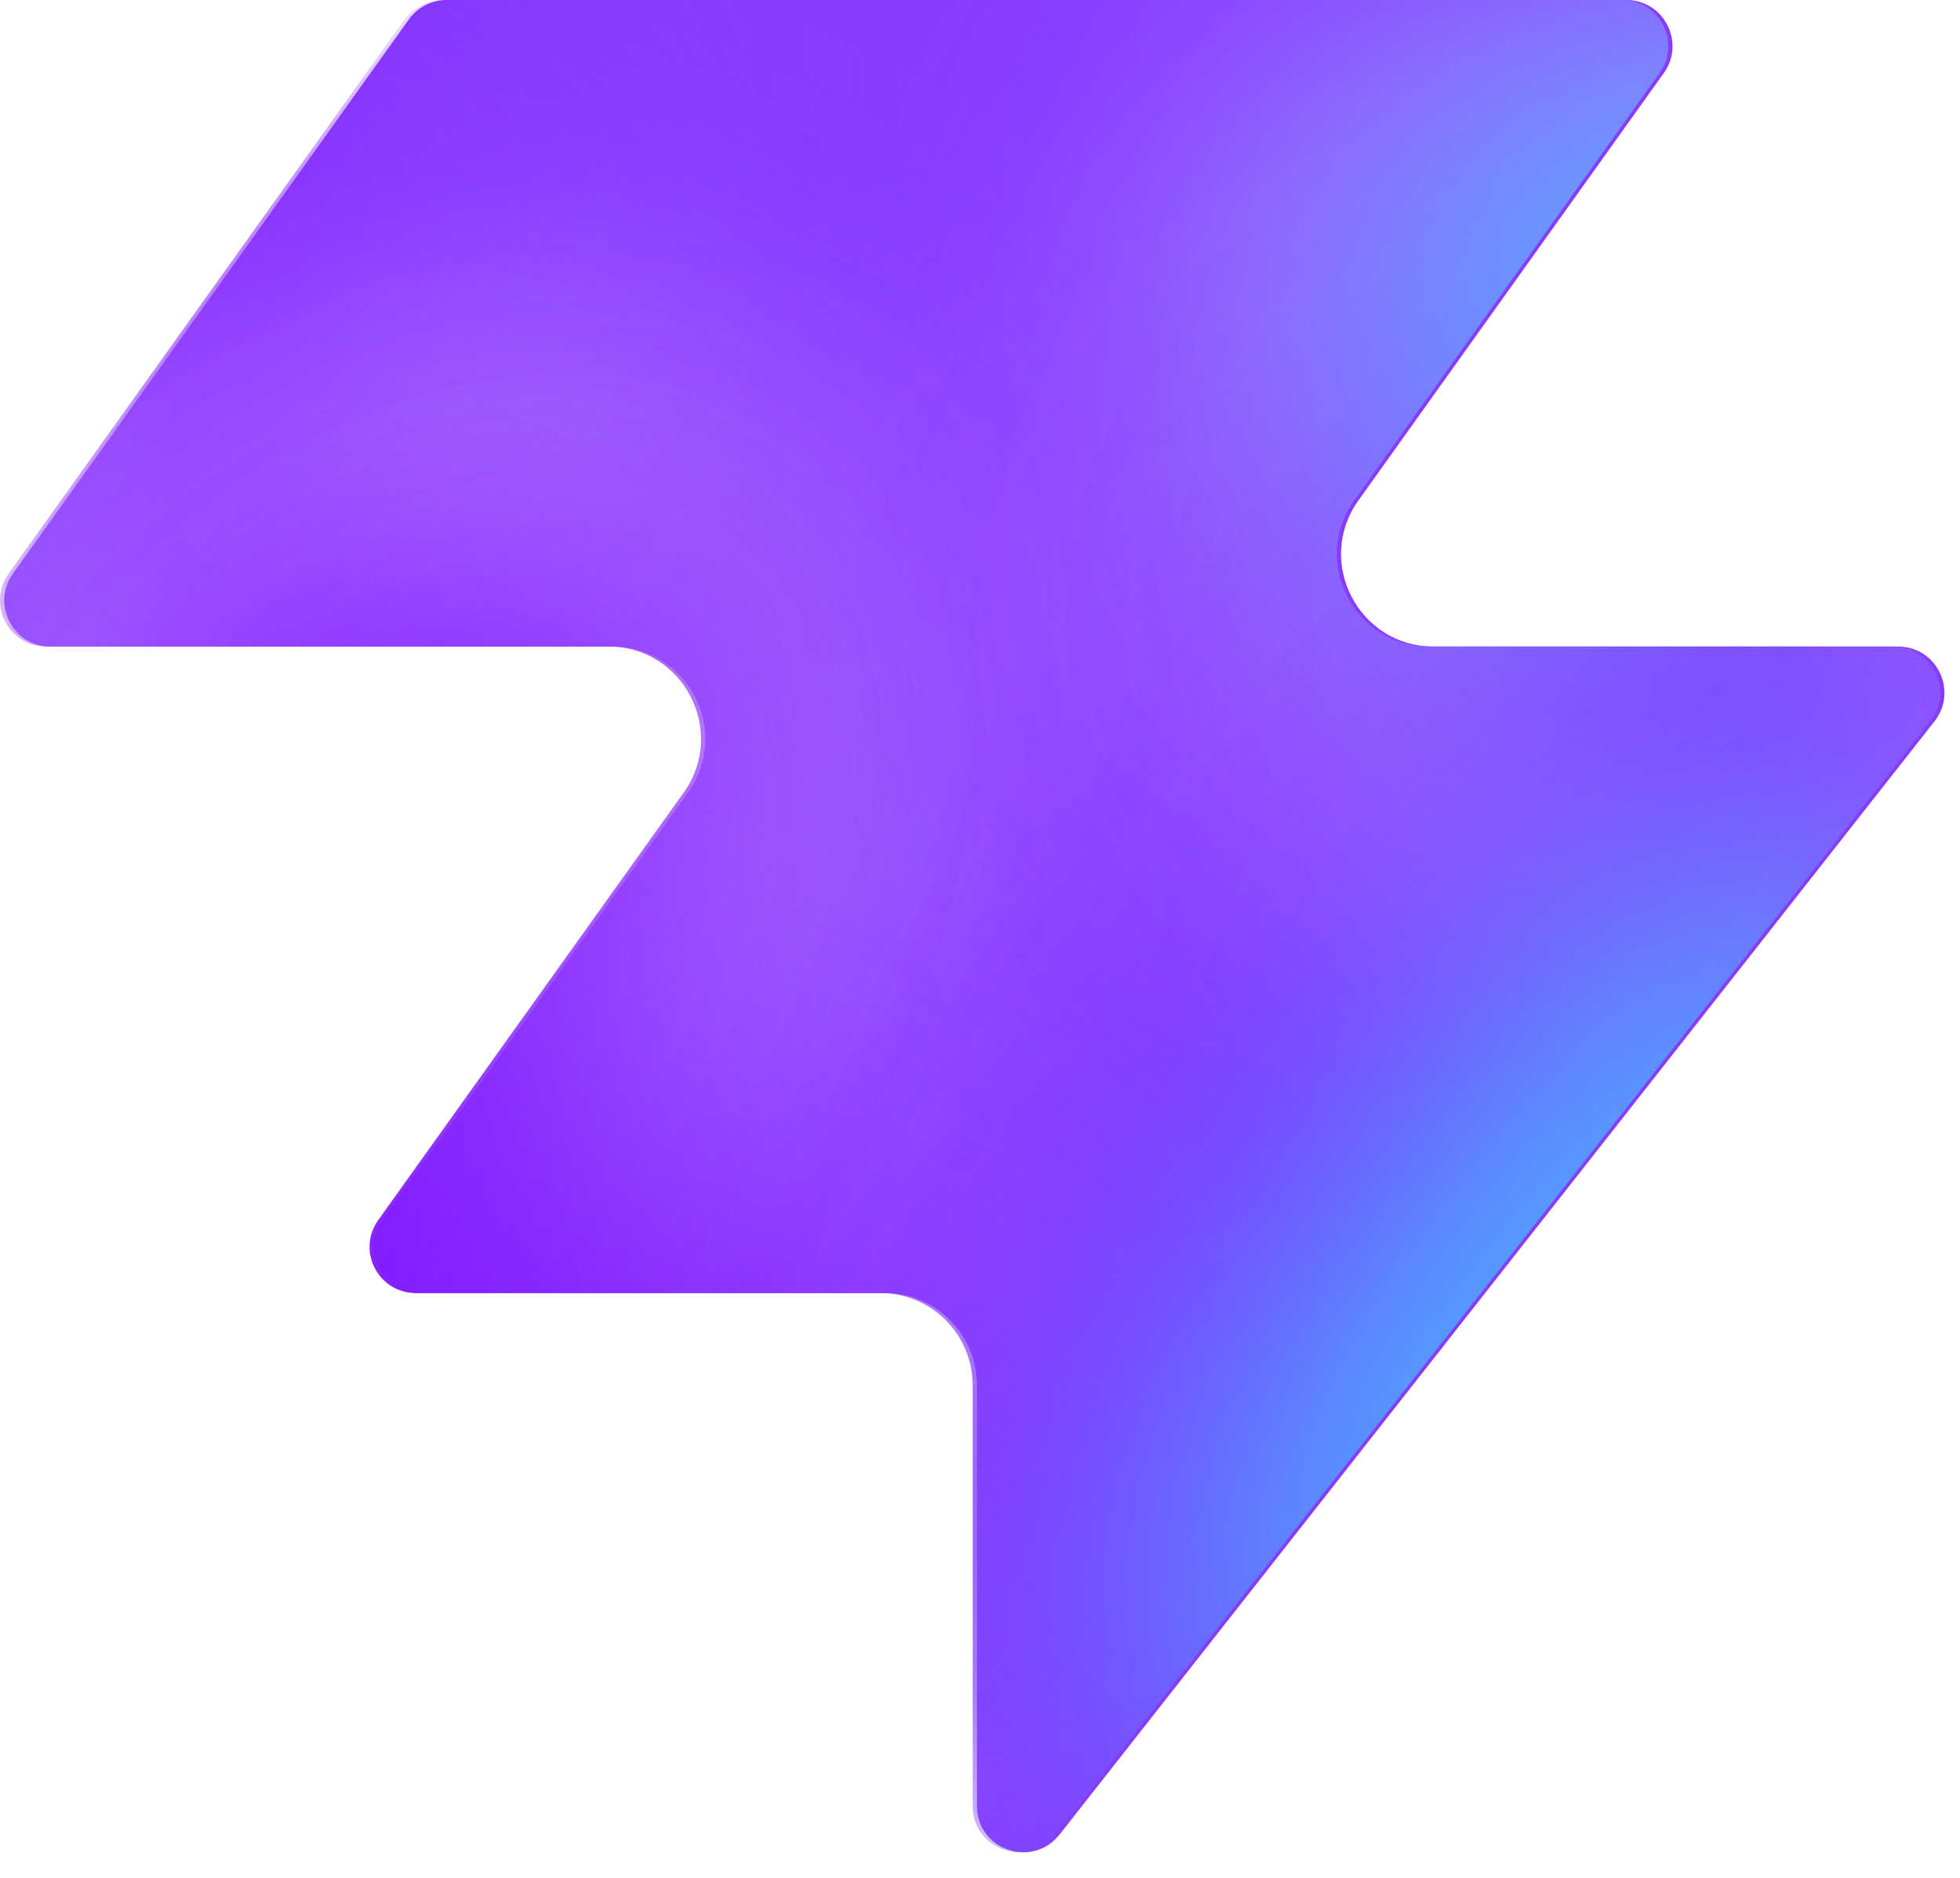
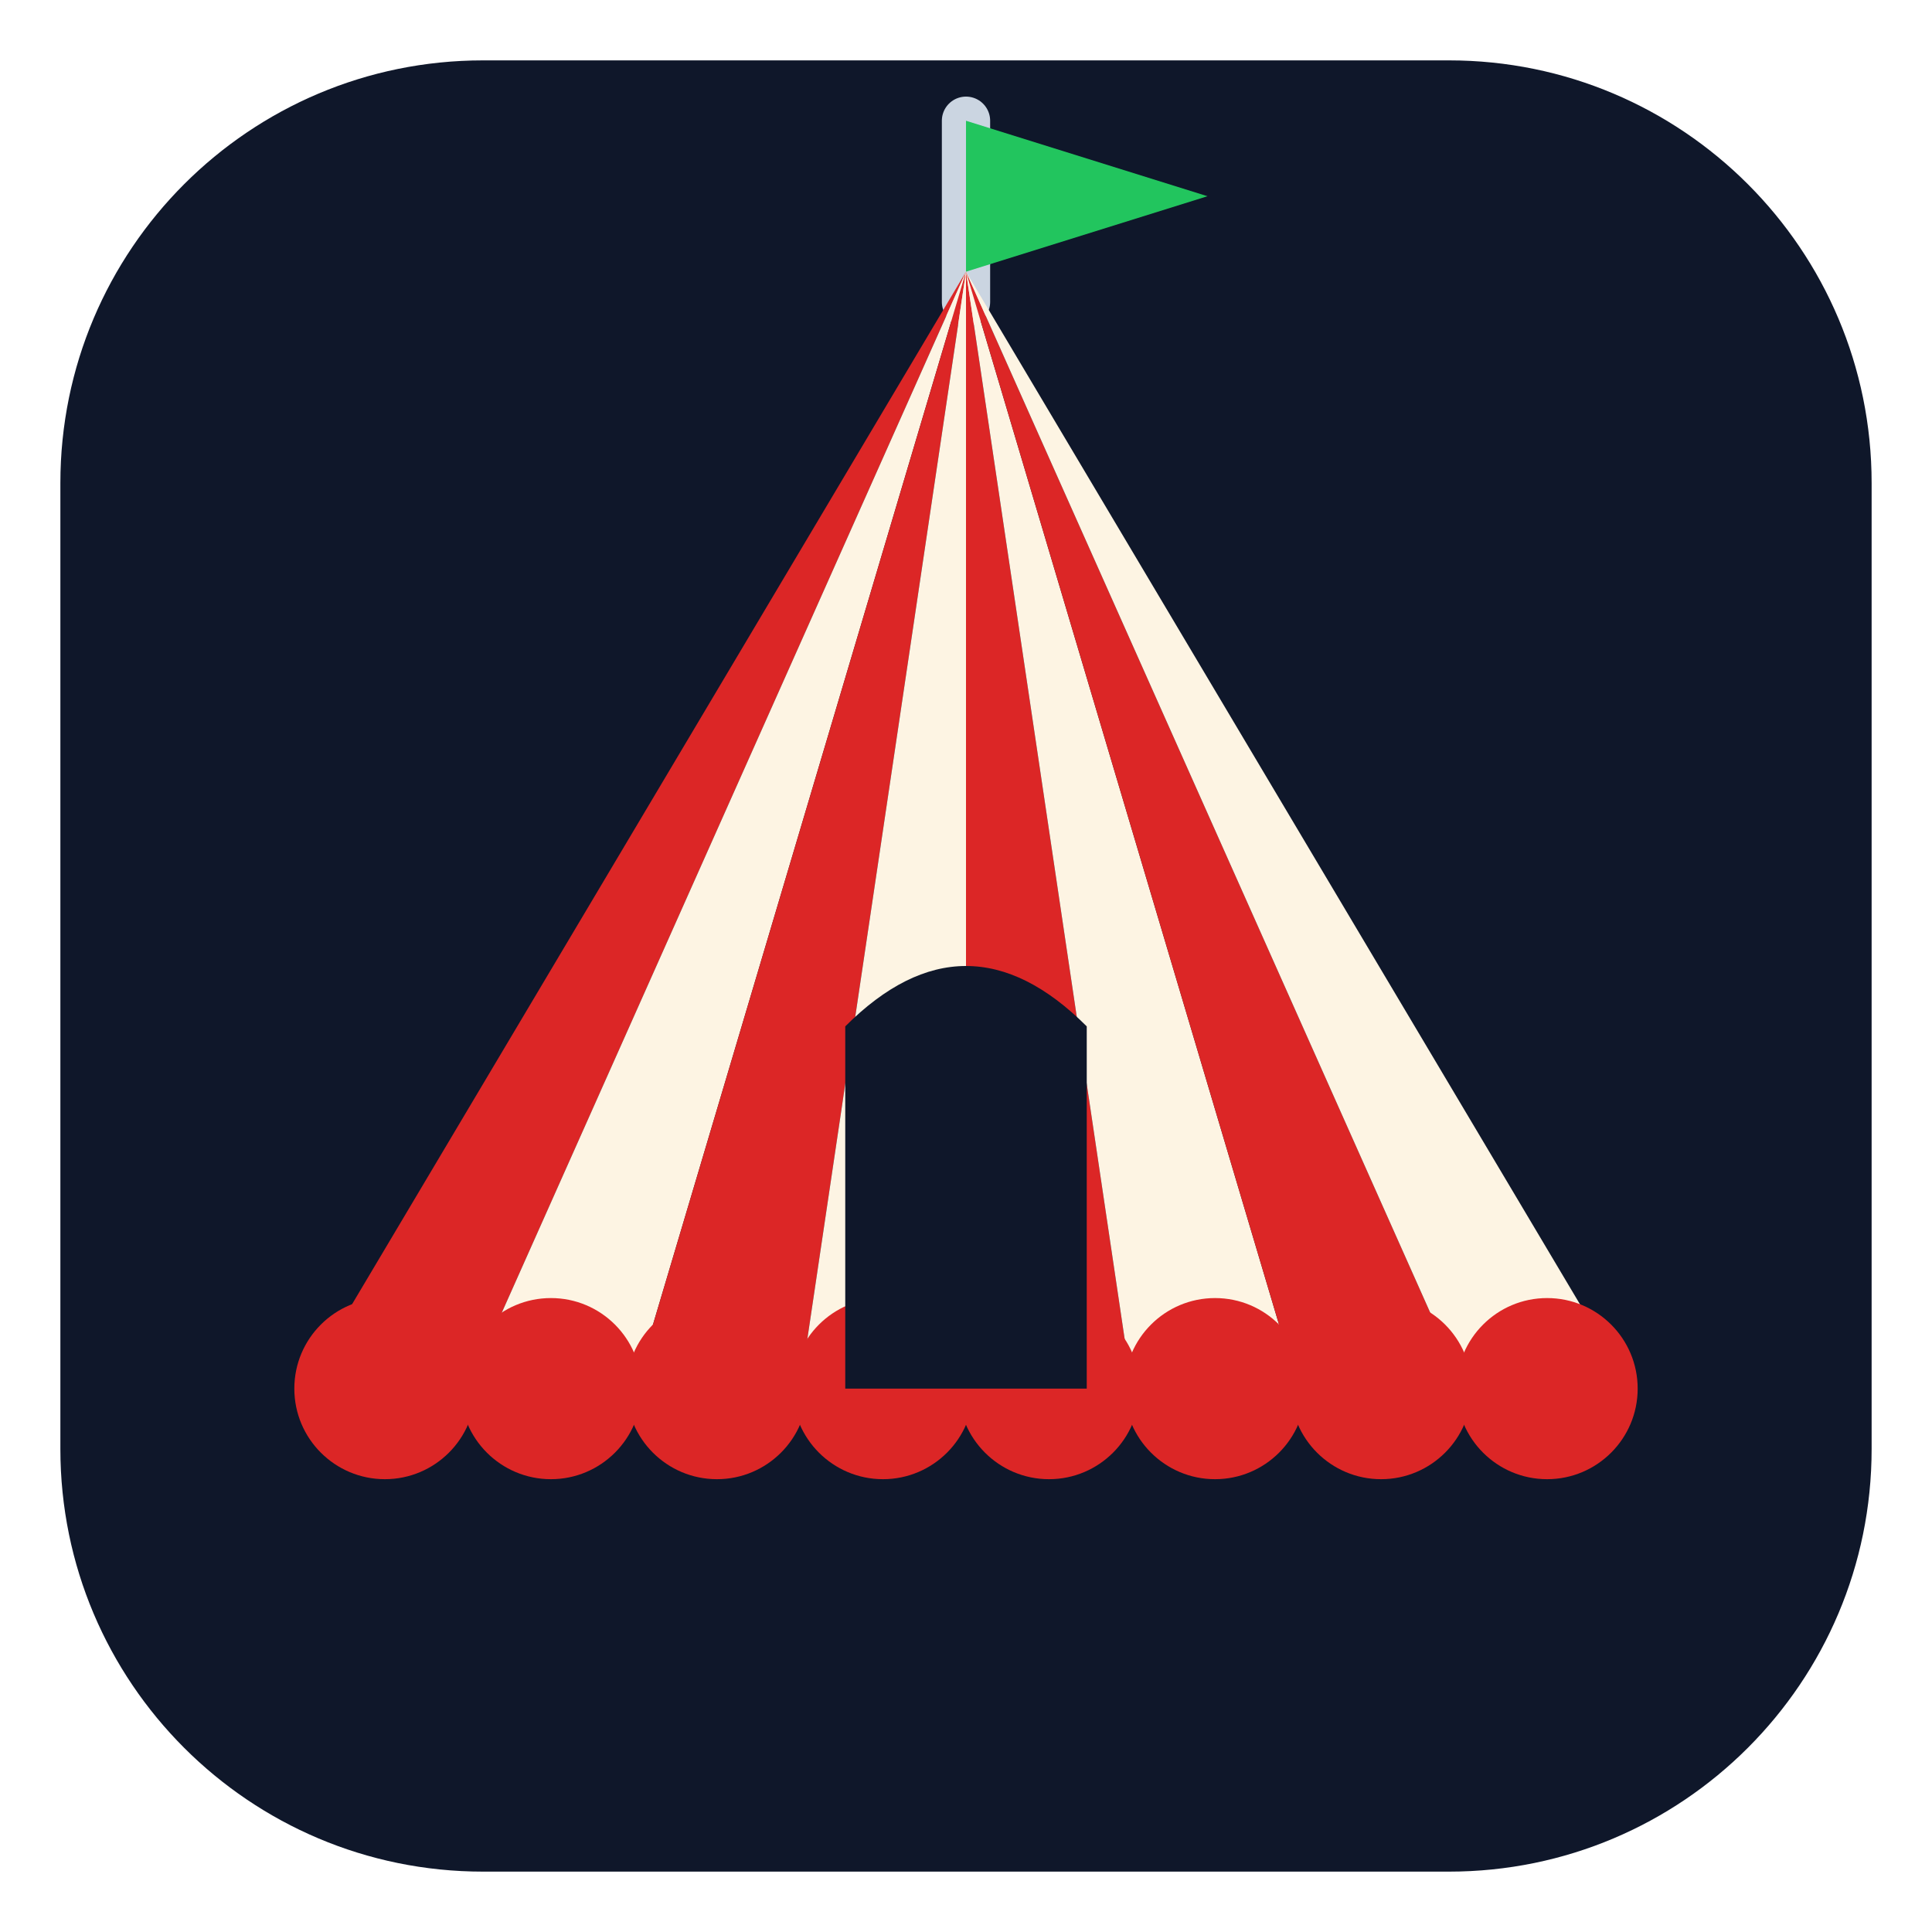
- <svg xmlns="http://www.w3.org/2000/svg" width="48" height="46" fill="none" viewBox="0 0 48 46">
-   <path fill="#863bff" d="M25.946 44.938c-.664.845-2.021.375-2.021-.698V33.937a2.26 2.26 0 0 0-2.262-2.262H10.287c-.92 0-1.456-1.04-.92-1.788l7.48-10.471c1.07-1.497 0-3.578-1.842-3.578H1.237c-.92 0-1.456-1.04-.92-1.788L10.013.474c.214-.297.556-.474.92-.474h28.894c.92 0 1.456 1.04.92 1.788l-7.48 10.471c-1.07 1.498 0 3.579 1.842 3.579h11.377c.943 0 1.473 1.088.89 1.83L25.947 44.94z" style="fill:#863bff;fill:color(display-p3 .525 .23 1);fill-opacity:1" />
-   <mask id="a" width="48" height="46" x="0" y="0" maskUnits="userSpaceOnUse" style="mask-type:alpha">
-     <path fill="#000" d="M25.842 44.938c-.664.844-2.021.375-2.021-.698V33.937a2.26 2.26 0 0 0-2.262-2.262H10.183c-.92 0-1.456-1.04-.92-1.788l7.48-10.471c1.07-1.498 0-3.579-1.842-3.579H1.133c-.92 0-1.456-1.04-.92-1.787L9.91.473c.214-.297.556-.474.92-.474h28.894c.92 0 1.456 1.04.92 1.788l-7.48 10.471c-1.07 1.498 0 3.578 1.842 3.578h11.377c.943 0 1.473 1.088.89 1.832L25.843 44.94z" style="fill:#000;fill-opacity:1" />
-   </mask>
-   <g mask="url(#a)">
-     <g filter="url(#b)">
-       <ellipse cx="5.508" cy="14.704" fill="#ede6ff" rx="5.508" ry="14.704" style="fill:#ede6ff;fill:color(display-p3 .927 .903 1);fill-opacity:1" transform="matrix(.00324 1 1 -.00324 -4.47 31.516)" />
-     </g>
-     <g filter="url(#c)">
-       <ellipse cx="10.399" cy="29.851" fill="#ede6ff" rx="10.399" ry="29.851" style="fill:#ede6ff;fill:color(display-p3 .927 .903 1);fill-opacity:1" transform="matrix(.00324 1 1 -.00324 -39.328 7.883)" />
-     </g>
-     <g filter="url(#d)">
-       <ellipse cx="5.508" cy="30.487" fill="#7e14ff" rx="5.508" ry="30.487" style="fill:#7e14ff;fill:color(display-p3 .492 .077 1);fill-opacity:1" transform="rotate(89.814 -25.913 -14.639)scale(1 -1)" />
-     </g>
-     <g filter="url(#e)">
-       <ellipse cx="5.508" cy="30.599" fill="#7e14ff" rx="5.508" ry="30.599" style="fill:#7e14ff;fill:color(display-p3 .492 .077 1);fill-opacity:1" transform="rotate(89.814 -32.644 -3.334)scale(1 -1)" />
-     </g>
-     <g filter="url(#f)">
-       <ellipse cx="5.508" cy="30.599" fill="#7e14ff" rx="5.508" ry="30.599" style="fill:#7e14ff;fill:color(display-p3 .492 .077 1);fill-opacity:1" transform="matrix(.00324 1 1 -.00324 -34.34 30.47)" />
-     </g>
-     <g filter="url(#g)">
-       <ellipse cx="14.072" cy="22.078" fill="#ede6ff" rx="14.072" ry="22.078" style="fill:#ede6ff;fill:color(display-p3 .927 .903 1);fill-opacity:1" transform="rotate(93.35 24.506 48.493)scale(-1 1)" />
-     </g>
-     <g filter="url(#h)">
-       <ellipse cx="3.47" cy="21.501" fill="#7e14ff" rx="3.47" ry="21.501" style="fill:#7e14ff;fill:color(display-p3 .492 .077 1);fill-opacity:1" transform="rotate(89.009 28.708 47.59)scale(-1 1)" />
-     </g>
-     <g filter="url(#i)">
-       <ellipse cx="3.47" cy="21.501" fill="#7e14ff" rx="3.47" ry="21.501" style="fill:#7e14ff;fill:color(display-p3 .492 .077 1);fill-opacity:1" transform="rotate(89.009 28.708 47.59)scale(-1 1)" />
-     </g>
-     <g filter="url(#j)">
-       <ellipse cx=".387" cy="8.972" fill="#7e14ff" rx="4.407" ry="29.108" style="fill:#7e14ff;fill:color(display-p3 .492 .077 1);fill-opacity:1" transform="rotate(39.51 .387 8.972)" />
-     </g>
-     <g filter="url(#k)">
-       <ellipse cx="47.523" cy="-6.092" fill="#7e14ff" rx="4.407" ry="29.108" style="fill:#7e14ff;fill:color(display-p3 .492 .077 1);fill-opacity:1" transform="rotate(37.892 47.523 -6.092)" />
-     </g>
-     <g filter="url(#l)">
-       <ellipse cx="41.412" cy="6.333" fill="#47bfff" rx="5.971" ry="9.665" style="fill:#47bfff;fill:color(display-p3 .28 .748 1);fill-opacity:1" transform="rotate(37.892 41.412 6.333)" />
-     </g>
-     <g filter="url(#m)">
-       <ellipse cx="-1.879" cy="38.332" fill="#7e14ff" rx="4.407" ry="29.108" style="fill:#7e14ff;fill:color(display-p3 .492 .077 1);fill-opacity:1" transform="rotate(37.892 -1.88 38.332)" />
-     </g>
-     <g filter="url(#n)">
-       <ellipse cx="-1.879" cy="38.332" fill="#7e14ff" rx="4.407" ry="29.108" style="fill:#7e14ff;fill:color(display-p3 .492 .077 1);fill-opacity:1" transform="rotate(37.892 -1.88 38.332)" />
-     </g>
-     <g filter="url(#o)">
-       <ellipse cx="35.651" cy="29.907" fill="#7e14ff" rx="4.407" ry="29.108" style="fill:#7e14ff;fill:color(display-p3 .492 .077 1);fill-opacity:1" transform="rotate(37.892 35.651 29.907)" />
-     </g>
-     <g filter="url(#p)">
-       <ellipse cx="38.418" cy="32.4" fill="#47bfff" rx="5.971" ry="15.297" style="fill:#47bfff;fill:color(display-p3 .28 .748 1);fill-opacity:1" transform="rotate(37.892 38.418 32.4)" />
-     </g>
+ <svg xmlns="http://www.w3.org/2000/svg" viewBox="0 0 64 64" width="64" height="64">
+   <rect x="2" y="2" width="60" height="60" rx="14" fill="#0f172a" />
+   <line x1="32" y1="4" x2="32" y2="10" stroke="#cbd5e1" stroke-width="1.6" stroke-linecap="round" />
+   <path d="M32 4 L40 6.5 L32 9 Z" fill="#22c55e" />
+   <g>
+     <path d="M32 9 L15.5 46 L10 46 Z" fill="#dc2626" />
+     <path d="M32 9 L21 46 L15.5 46 Z" fill="#fdf4e3" />
+     <path d="M32 9 L26.5 46 L21 46 Z" fill="#dc2626" />
+     <path d="M32 9 L32 46 L26.5 46 Z" fill="#fdf4e3" />
+     <path d="M32 9 L37.5 46 L32 46 Z" fill="#dc2626" />
+     <path d="M32 9 L43 46 L37.5 46 Z" fill="#fdf4e3" />
+     <path d="M32 9 L48.5 46 L43 46 Z" fill="#dc2626" />
+     <path d="M32 9 L54 46 L48.5 46 Z" fill="#fdf4e3" />
  </g>
-   <defs>
-     <filter id="b" width="60.045" height="41.654" x="-19.77" y="16.149" color-interpolation-filters="sRGB" filterUnits="userSpaceOnUse">
-       <feFlood flood-opacity="0" result="BackgroundImageFix" />
-       <feBlend in="SourceGraphic" in2="BackgroundImageFix" result="shape" />
-       <feGaussianBlur result="effect1_foregroundBlur_2002_17158" stdDeviation="7.659" />
-     </filter>
-     <filter id="c" width="90.34" height="51.437" x="-54.613" y="-7.533" color-interpolation-filters="sRGB" filterUnits="userSpaceOnUse">
-       <feFlood flood-opacity="0" result="BackgroundImageFix" />
-       <feBlend in="SourceGraphic" in2="BackgroundImageFix" result="shape" />
-       <feGaussianBlur result="effect1_foregroundBlur_2002_17158" stdDeviation="7.659" />
-     </filter>
-     <filter id="d" width="79.355" height="29.4" x="-49.64" y="2.03" color-interpolation-filters="sRGB" filterUnits="userSpaceOnUse">
-       <feFlood flood-opacity="0" result="BackgroundImageFix" />
-       <feBlend in="SourceGraphic" in2="BackgroundImageFix" result="shape" />
-       <feGaussianBlur result="effect1_foregroundBlur_2002_17158" stdDeviation="4.596" />
-     </filter>
-     <filter id="e" width="79.579" height="29.4" x="-45.045" y="20.029" color-interpolation-filters="sRGB" filterUnits="userSpaceOnUse">
-       <feFlood flood-opacity="0" result="BackgroundImageFix" />
-       <feBlend in="SourceGraphic" in2="BackgroundImageFix" result="shape" />
-       <feGaussianBlur result="effect1_foregroundBlur_2002_17158" stdDeviation="4.596" />
-     </filter>
-     <filter id="f" width="79.579" height="29.4" x="-43.513" y="21.178" color-interpolation-filters="sRGB" filterUnits="userSpaceOnUse">
-       <feFlood flood-opacity="0" result="BackgroundImageFix" />
-       <feBlend in="SourceGraphic" in2="BackgroundImageFix" result="shape" />
-       <feGaussianBlur result="effect1_foregroundBlur_2002_17158" stdDeviation="4.596" />
-     </filter>
-     <filter id="g" width="74.749" height="58.852" x="15.756" y="-17.901" color-interpolation-filters="sRGB" filterUnits="userSpaceOnUse">
-       <feFlood flood-opacity="0" result="BackgroundImageFix" />
-       <feBlend in="SourceGraphic" in2="BackgroundImageFix" result="shape" />
-       <feGaussianBlur result="effect1_foregroundBlur_2002_17158" stdDeviation="7.659" />
-     </filter>
-     <filter id="h" width="61.377" height="25.362" x="23.548" y="2.284" color-interpolation-filters="sRGB" filterUnits="userSpaceOnUse">
-       <feFlood flood-opacity="0" result="BackgroundImageFix" />
-       <feBlend in="SourceGraphic" in2="BackgroundImageFix" result="shape" />
-       <feGaussianBlur result="effect1_foregroundBlur_2002_17158" stdDeviation="4.596" />
-     </filter>
-     <filter id="i" width="61.377" height="25.362" x="23.548" y="2.284" color-interpolation-filters="sRGB" filterUnits="userSpaceOnUse">
-       <feFlood flood-opacity="0" result="BackgroundImageFix" />
-       <feBlend in="SourceGraphic" in2="BackgroundImageFix" result="shape" />
-       <feGaussianBlur result="effect1_foregroundBlur_2002_17158" stdDeviation="4.596" />
-     </filter>
-     <filter id="j" width="56.045" height="63.649" x="-27.636" y="-22.853" color-interpolation-filters="sRGB" filterUnits="userSpaceOnUse">
-       <feFlood flood-opacity="0" result="BackgroundImageFix" />
-       <feBlend in="SourceGraphic" in2="BackgroundImageFix" result="shape" />
-       <feGaussianBlur result="effect1_foregroundBlur_2002_17158" stdDeviation="4.596" />
-     </filter>
-     <filter id="k" width="54.814" height="64.646" x="20.116" y="-38.415" color-interpolation-filters="sRGB" filterUnits="userSpaceOnUse">
-       <feFlood flood-opacity="0" result="BackgroundImageFix" />
-       <feBlend in="SourceGraphic" in2="BackgroundImageFix" result="shape" />
-       <feGaussianBlur result="effect1_foregroundBlur_2002_17158" stdDeviation="4.596" />
-     </filter>
-     <filter id="l" width="33.541" height="35.313" x="24.641" y="-11.323" color-interpolation-filters="sRGB" filterUnits="userSpaceOnUse">
-       <feFlood flood-opacity="0" result="BackgroundImageFix" />
-       <feBlend in="SourceGraphic" in2="BackgroundImageFix" result="shape" />
-       <feGaussianBlur result="effect1_foregroundBlur_2002_17158" stdDeviation="4.596" />
-     </filter>
-     <filter id="m" width="54.814" height="64.646" x="-29.286" y="6.009" color-interpolation-filters="sRGB" filterUnits="userSpaceOnUse">
-       <feFlood flood-opacity="0" result="BackgroundImageFix" />
-       <feBlend in="SourceGraphic" in2="BackgroundImageFix" result="shape" />
-       <feGaussianBlur result="effect1_foregroundBlur_2002_17158" stdDeviation="4.596" />
-     </filter>
-     <filter id="n" width="54.814" height="64.646" x="-29.286" y="6.009" color-interpolation-filters="sRGB" filterUnits="userSpaceOnUse">
-       <feFlood flood-opacity="0" result="BackgroundImageFix" />
-       <feBlend in="SourceGraphic" in2="BackgroundImageFix" result="shape" />
-       <feGaussianBlur result="effect1_foregroundBlur_2002_17158" stdDeviation="4.596" />
-     </filter>
-     <filter id="o" width="54.814" height="64.646" x="8.244" y="-2.416" color-interpolation-filters="sRGB" filterUnits="userSpaceOnUse">
-       <feFlood flood-opacity="0" result="BackgroundImageFix" />
-       <feBlend in="SourceGraphic" in2="BackgroundImageFix" result="shape" />
-       <feGaussianBlur result="effect1_foregroundBlur_2002_17158" stdDeviation="4.596" />
-     </filter>
-     <filter id="p" width="39.409" height="43.623" x="18.713" y="10.588" color-interpolation-filters="sRGB" filterUnits="userSpaceOnUse">
-       <feFlood flood-opacity="0" result="BackgroundImageFix" />
-       <feBlend in="SourceGraphic" in2="BackgroundImageFix" result="shape" />
-       <feGaussianBlur result="effect1_foregroundBlur_2002_17158" stdDeviation="4.596" />
-     </filter>
-   </defs>
+   <g fill="#dc2626">
+     <circle cx="12.75" cy="46" r="3" />
+     <circle cx="18.25" cy="46" r="3" />
+     <circle cx="23.75" cy="46" r="3" />
+     <circle cx="29.25" cy="46" r="3" />
+     <circle cx="34.75" cy="46" r="3" />
+     <circle cx="40.25" cy="46" r="3" />
+     <circle cx="45.75" cy="46" r="3" />
+     <circle cx="51.25" cy="46" r="3" />
+   </g>
+   <path d="M28 46 L28 34 Q32 30 36 34 L36 46 Z" fill="#0f172a" />
</svg>
